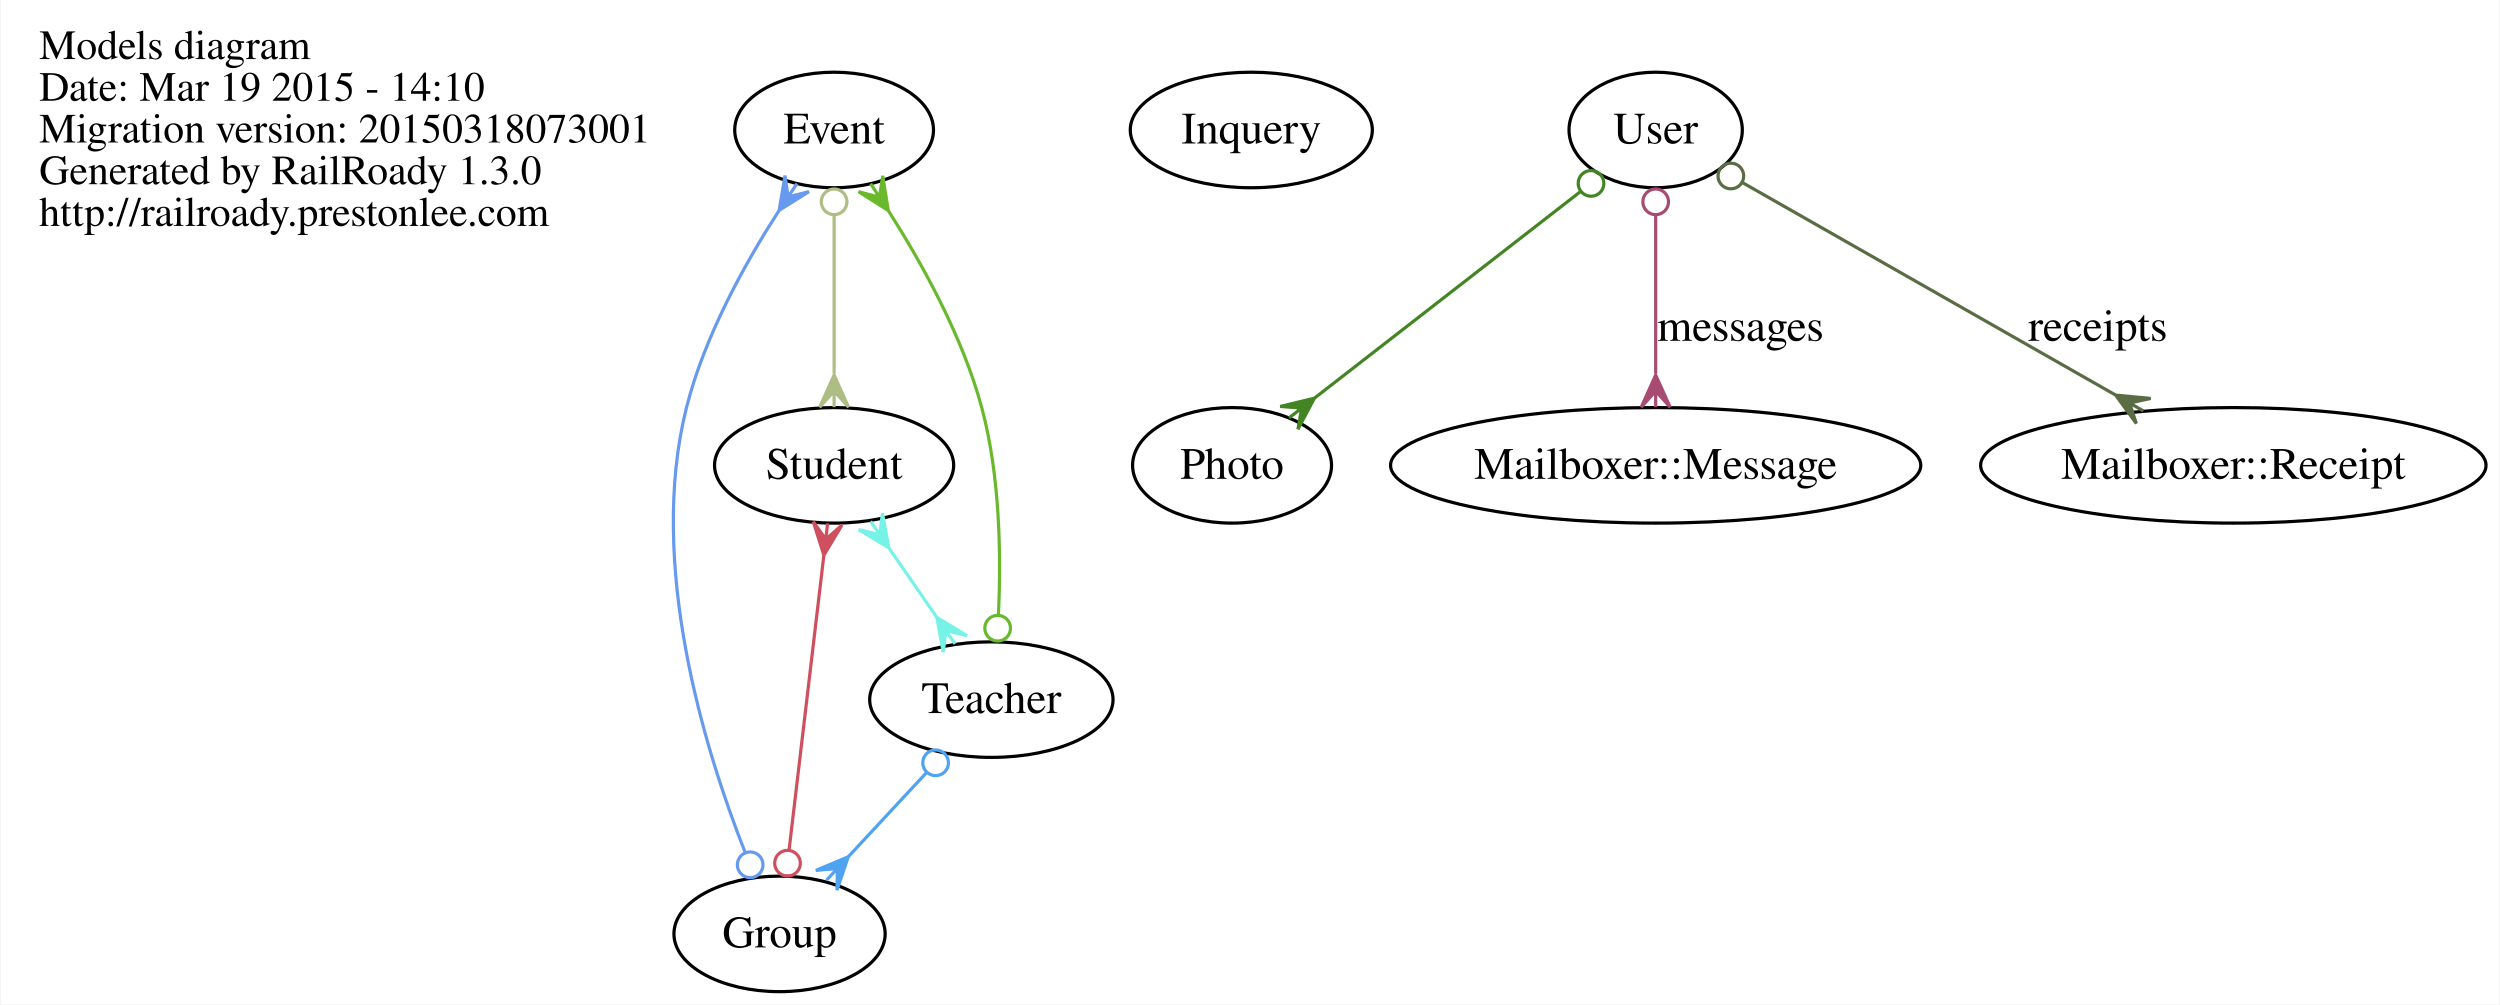
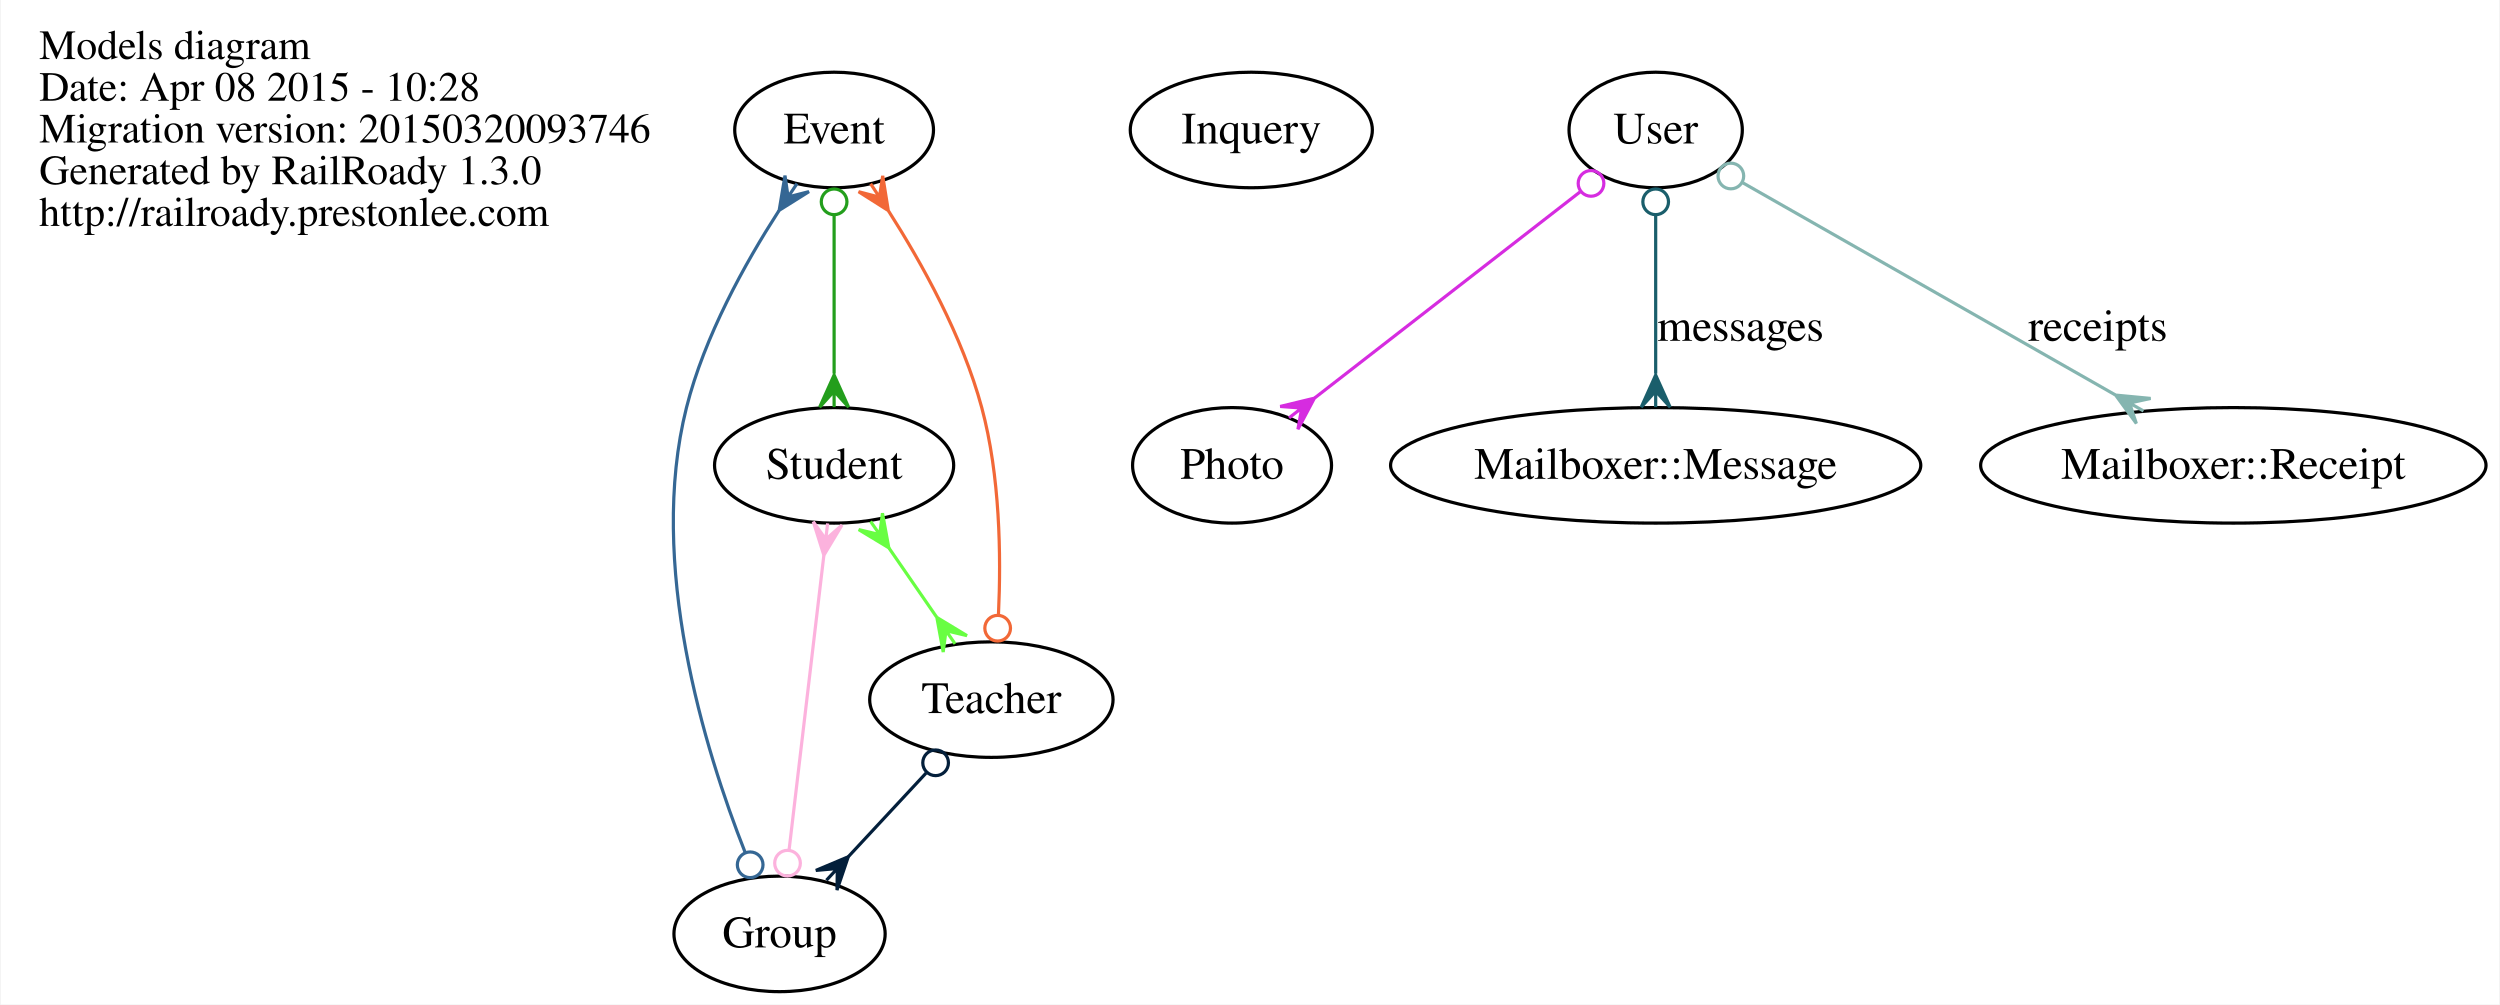
<svg xmlns="http://www.w3.org/2000/svg" width="779pt" height="313pt" viewBox="0.00 0.00 778.56 313.00">
  <g id="graph0" class="graph" transform="scale(1 1) rotate(0) translate(4 309)">
    <polygon fill="white" stroke="none" points="-4,4 -4,-309 774.556,-309 774.556,4 -4,4" />
    <g id="node1" class="node">
      <text text-anchor="start" x="8" y="-290.6" font-family="Times,serif" font-size="13.00">Models diagram</text>
-       <text text-anchor="start" x="8" y="-277.6" font-family="Times,serif" font-size="13.00">Date: Mar 19 2015 - 14:10</text>
-       <text text-anchor="start" x="8" y="-264.6" font-family="Times,serif" font-size="13.00">Migration version: 20150318073001</text>
+       <text text-anchor="start" x="8" y="-277.6" font-family="Times,serif" font-size="13.00">Date: Apr 08 2015 - 10:28</text>
+       <text text-anchor="start" x="8" y="-264.6" font-family="Times,serif" font-size="13.00">Migration version: 20150320093746</text>
      <text text-anchor="start" x="8" y="-251.6" font-family="Times,serif" font-size="13.00">Generated by RailRoady 1.3.0</text>
      <text text-anchor="start" x="8" y="-238.6" font-family="Times,serif" font-size="13.00">http://railroady.prestonlee.com</text>
    </g>
    <g id="node2" class="node">
      <ellipse fill="none" stroke="black" cx="255.688" cy="-268.5" rx="30.971" ry="18" />
      <text text-anchor="middle" x="255.688" y="-264.3" font-family="Times,serif" font-size="14.00">Event</text>
    </g>
    <g id="node6" class="node">
      <ellipse fill="none" stroke="black" cx="255.688" cy="-164" rx="37.259" ry="18" />
      <text text-anchor="middle" x="255.688" y="-159.8" font-family="Times,serif" font-size="14.00">Student</text>
    </g>
    <g id="edge1" class="edge">
-       <path fill="none" stroke="#aebd84" d="M255.688,-242.017C255.688,-226.986 255.688,-207.959 255.688,-192.577" />
-       <ellipse fill="none" stroke="#aebd84" cx="255.688" cy="-246.112" rx="4" ry="4" />
-       <polygon fill="#aebd84" stroke="#aebd84" points="255.688,-192.131 260.188,-182.131 255.688,-187.131 255.688,-182.131 255.688,-182.131 255.688,-182.131 255.688,-187.131 251.188,-182.131 255.688,-192.131 255.688,-192.131" />
+       <path fill="none" stroke="#239e1c" d="M255.688,-242.017C255.688,-226.986 255.688,-207.959 255.688,-192.577" />
+       <ellipse fill="none" stroke="#239e1c" cx="255.688" cy="-246.112" rx="4" ry="4" />
+       <polygon fill="#239e1c" stroke="#239e1c" points="255.688,-192.131 260.188,-182.131 255.688,-187.131 255.688,-182.131 255.688,-182.131 255.688,-182.131 255.688,-187.131 251.188,-182.131 255.688,-192.131 255.688,-192.131" />
    </g>
    <g id="node3" class="node">
      <ellipse fill="none" stroke="black" cx="238.688" cy="-18" rx="32.908" ry="18" />
      <text text-anchor="middle" x="238.688" y="-13.8" font-family="Times,serif" font-size="14.00">Group</text>
    </g>
    <g id="edge3" class="edge">
-       <path fill="none" stroke="#679aee" d="M227.958,-43.401C215.306,-75.474 197.453,-133.437 209.688,-182 215.282,-204.204 227.891,-226.918 238.496,-243.349" />
-       <ellipse fill="none" stroke="#679aee" cx="229.533" cy="-39.531" rx="4" ry="4" />
-       <polygon fill="#679aee" stroke="#679aee" points="238.576,-243.468 240.38,-254.285 241.35,-247.628 244.124,-251.788 244.124,-251.788 244.124,-251.788 241.35,-247.628 247.868,-249.291 238.576,-243.468 238.576,-243.468" />
+       <path fill="none" stroke="#356794" d="M227.958,-43.401C215.306,-75.474 197.453,-133.437 209.688,-182 215.282,-204.204 227.891,-226.918 238.496,-243.349" />
+       <ellipse fill="none" stroke="#356794" cx="229.533" cy="-39.531" rx="4" ry="4" />
+       <polygon fill="#356794" stroke="#356794" points="238.576,-243.468 240.38,-254.285 241.35,-247.628 244.124,-251.788 244.124,-251.788 244.124,-251.788 241.35,-247.628 247.868,-249.291 238.576,-243.468 238.576,-243.468" />
    </g>
    <g id="edge2" class="edge">
-       <path fill="none" stroke="#ce505e" d="M241.662,-44.195C244.695,-69.881 249.382,-109.591 252.492,-135.933" />
-       <ellipse fill="none" stroke="#ce505e" cx="241.171" cy="-40.034" rx="4" ry="4" />
-       <polygon fill="#ce505e" stroke="#ce505e" points="252.498,-135.985 249.202,-146.443 253.085,-140.95 253.671,-145.916 253.671,-145.916 253.671,-145.916 253.085,-140.95 258.14,-145.388 252.498,-135.985 252.498,-135.985" />
+       <path fill="none" stroke="#fcb2dd" d="M241.662,-44.195C244.695,-69.881 249.382,-109.591 252.492,-135.933" />
+       <ellipse fill="none" stroke="#fcb2dd" cx="241.171" cy="-40.034" rx="4" ry="4" />
+       <polygon fill="#fcb2dd" stroke="#fcb2dd" points="252.498,-135.985 249.202,-146.443 253.085,-140.95 253.671,-145.916 253.671,-145.916 253.671,-145.916 253.085,-140.95 258.14,-145.388 252.498,-135.985 252.498,-135.985" />
    </g>
    <g id="node4" class="node">
      <ellipse fill="none" stroke="black" cx="385.688" cy="-268.5" rx="37.718" ry="18" />
      <text text-anchor="middle" x="385.688" y="-264.3" font-family="Times,serif" font-size="14.00">Inquery</text>
    </g>
    <g id="node5" class="node">
      <ellipse fill="none" stroke="black" cx="379.688" cy="-164" rx="30.997" ry="18" />
      <text text-anchor="middle" x="379.688" y="-159.8" font-family="Times,serif" font-size="14.00">Photo</text>
    </g>
    <g id="node7" class="node">
      <ellipse fill="none" stroke="black" cx="304.688" cy="-91" rx="37.917" ry="18" />
      <text text-anchor="middle" x="304.688" y="-86.8" font-family="Times,serif" font-size="14.00">Teacher</text>
    </g>
    <g id="edge4" class="edge">
-       <path fill="none" stroke="#76f2e7" d="M272.772,-138.245C277.572,-131.29 282.791,-123.728 287.591,-116.773" />
-       <polygon fill="#76f2e7" stroke="#76f2e7" points="272.733,-138.302 263.349,-143.977 269.893,-142.418 267.052,-146.533 267.052,-146.533 267.052,-146.533 269.893,-142.418 270.756,-149.089 272.733,-138.302 272.733,-138.302" />
-       <polygon fill="#76f2e7" stroke="#76f2e7" points="287.705,-116.608 297.088,-110.934 290.545,-112.493 293.385,-108.378 293.385,-108.378 293.385,-108.378 290.545,-112.493 289.681,-105.822 287.705,-116.608 287.705,-116.608" />
+       <path fill="none" stroke="#68fe42" d="M272.772,-138.245C277.572,-131.29 282.791,-123.728 287.591,-116.773" />
+       <polygon fill="#68fe42" stroke="#68fe42" points="272.733,-138.302 263.349,-143.977 269.893,-142.418 267.052,-146.533 267.052,-146.533 267.052,-146.533 269.893,-142.418 270.756,-149.089 272.733,-138.302 272.733,-138.302" />
+       <polygon fill="#68fe42" stroke="#68fe42" points="287.705,-116.608 297.088,-110.934 290.545,-112.493 293.385,-108.378 293.385,-108.378 293.385,-108.378 290.545,-112.493 289.681,-105.822 287.705,-116.608 287.705,-116.608" />
    </g>
    <g id="edge6" class="edge">
-       <path fill="none" stroke="#6ab92c" d="M306.908,-117.643C307.751,-135.905 307.391,-160.856 301.688,-182 295.725,-204.107 283.138,-226.828 272.635,-243.285" />
-       <ellipse fill="none" stroke="#6ab92c" cx="306.65" cy="-113.255" rx="4" ry="4" />
-       <polygon fill="#6ab92c" stroke="#6ab92c" points="272.568,-243.387 263.312,-249.267 269.819,-247.564 267.071,-251.741 267.071,-251.741 267.071,-251.741 269.819,-247.564 270.83,-254.214 272.568,-243.387 272.568,-243.387" />
+       <path fill="none" stroke="#f26837" d="M306.908,-117.643C307.751,-135.905 307.391,-160.856 301.688,-182 295.725,-204.107 283.138,-226.828 272.635,-243.285" />
+       <ellipse fill="none" stroke="#f26837" cx="306.65" cy="-113.255" rx="4" ry="4" />
+       <polygon fill="#f26837" stroke="#f26837" points="272.568,-243.387 263.312,-249.267 269.819,-247.564 267.071,-251.741 267.071,-251.741 267.071,-251.741 269.819,-247.564 270.83,-254.214 272.568,-243.387 272.568,-243.387" />
    </g>
    <g id="edge5" class="edge">
-       <path fill="none" stroke="#4fa3f0" d="M284.373,-68.147C276.681,-59.872 267.904,-50.43 260.113,-42.048" />
-       <ellipse fill="none" stroke="#4fa3f0" cx="287.317" cy="-71.313" rx="4" ry="4" />
-       <polygon fill="#4fa3f0" stroke="#4fa3f0" points="260.103,-42.037 256.59,-31.649 256.699,-38.375 253.294,-34.713 253.294,-34.713 253.294,-34.713 256.699,-38.375 249.998,-37.777 260.103,-42.037 260.103,-42.037" />
+       <path fill="none" stroke="#031f3b" d="M284.373,-68.147C276.681,-59.872 267.904,-50.43 260.113,-42.048" />
+       <ellipse fill="none" stroke="#031f3b" cx="287.317" cy="-71.313" rx="4" ry="4" />
+       <polygon fill="#031f3b" stroke="#031f3b" points="260.103,-42.037 256.59,-31.649 256.699,-38.375 253.294,-34.713 253.294,-34.713 253.294,-34.713 256.699,-38.375 249.998,-37.777 260.103,-42.037 260.103,-42.037" />
    </g>
    <g id="node8" class="node">
      <ellipse fill="none" stroke="black" cx="511.688" cy="-268.5" rx="27" ry="18" />
      <text text-anchor="middle" x="511.688" y="-264.3" font-family="Times,serif" font-size="14.00">User</text>
    </g>
    <g id="edge7" class="edge">
-       <path fill="none" stroke="#428522" d="M488.12,-249.199C464.861,-231.138 429.397,-203.6 405.416,-184.978" />
-       <ellipse fill="none" stroke="#428522" cx="491.542" cy="-251.856" rx="4" ry="4" />
-       <polygon fill="#428522" stroke="#428522" points="405.35,-184.927 400.211,-175.239 401.4,-181.86 397.451,-178.794 397.451,-178.794 397.451,-178.794 401.4,-181.86 394.691,-182.348 405.35,-184.927 405.35,-184.927" />
+       <path fill="none" stroke="#d62ce0" d="M488.12,-249.199C464.861,-231.138 429.397,-203.6 405.416,-184.978" />
+       <ellipse fill="none" stroke="#d62ce0" cx="491.542" cy="-251.856" rx="4" ry="4" />
+       <polygon fill="#d62ce0" stroke="#d62ce0" points="405.35,-184.927 400.211,-175.239 401.4,-181.86 397.451,-178.794 397.451,-178.794 397.451,-178.794 401.4,-181.86 394.691,-182.348 405.35,-184.927 405.35,-184.927" />
    </g>
    <g id="node9" class="node">
      <ellipse fill="none" stroke="black" cx="511.688" cy="-164" rx="82.605" ry="18" />
      <text text-anchor="middle" x="511.688" y="-159.8" font-family="Times,serif" font-size="14.00">Mailboxer::Message</text>
    </g>
    <g id="edge8" class="edge">
-       <path fill="none" stroke="#a74b73" d="M511.688,-242.017C511.688,-226.986 511.688,-207.959 511.688,-192.577" />
-       <ellipse fill="none" stroke="#a74b73" cx="511.688" cy="-246.112" rx="4" ry="4" />
-       <polygon fill="#a74b73" stroke="#a74b73" points="511.688,-192.131 516.188,-182.131 511.688,-187.131 511.688,-182.131 511.688,-182.131 511.688,-182.131 511.688,-187.131 507.188,-182.131 511.688,-192.131 511.688,-192.131" />
+       <path fill="none" stroke="#1a5e6b" d="M511.688,-242.017C511.688,-226.986 511.688,-207.959 511.688,-192.577" />
+       <ellipse fill="none" stroke="#1a5e6b" cx="511.688" cy="-246.112" rx="4" ry="4" />
+       <polygon fill="#1a5e6b" stroke="#1a5e6b" points="511.688,-192.131 516.188,-182.131 511.688,-187.131 511.688,-182.131 511.688,-182.131 511.688,-182.131 511.688,-187.131 507.188,-182.131 511.688,-192.131 511.688,-192.131" />
      <text text-anchor="middle" x="538.126" y="-202.8" font-family="Times,serif" font-size="14.00">messages</text>
    </g>
    <g id="node10" class="node">
      <ellipse fill="none" stroke="black" cx="691.688" cy="-164" rx="78.737" ry="18" />
      <text text-anchor="middle" x="691.688" y="-159.8" font-family="Times,serif" font-size="14.00">Mailboxer::Receipt</text>
    </g>
    <g id="edge9" class="edge">
-       <path fill="none" stroke="#596c44" d="M538.858,-252.028C569.773,-234.423 620.428,-205.578 654.874,-185.964" />
-       <ellipse fill="none" stroke="#596c44" cx="535.115" cy="-254.16" rx="4" ry="4" />
-       <polygon fill="#596c44" stroke="#596c44" points="655.004,-185.889 665.921,-184.851 659.349,-183.415 663.694,-180.941 663.694,-180.941 663.694,-180.941 659.349,-183.415 661.467,-177.03 655.004,-185.889 655.004,-185.889" />
+       <path fill="none" stroke="#85b5b0" d="M538.858,-252.028C569.773,-234.423 620.428,-205.578 654.874,-185.964" />
+       <ellipse fill="none" stroke="#85b5b0" cx="535.115" cy="-254.16" rx="4" ry="4" />
+       <polygon fill="#85b5b0" stroke="#85b5b0" points="655.004,-185.889 665.921,-184.851 659.349,-183.415 663.694,-180.941 663.694,-180.941 663.694,-180.941 659.349,-183.415 661.467,-177.03 655.004,-185.889 655.004,-185.889" />
      <text text-anchor="middle" x="649.453" y="-202.8" font-family="Times,serif" font-size="14.00">receipts</text>
    </g>
  </g>
</svg>
